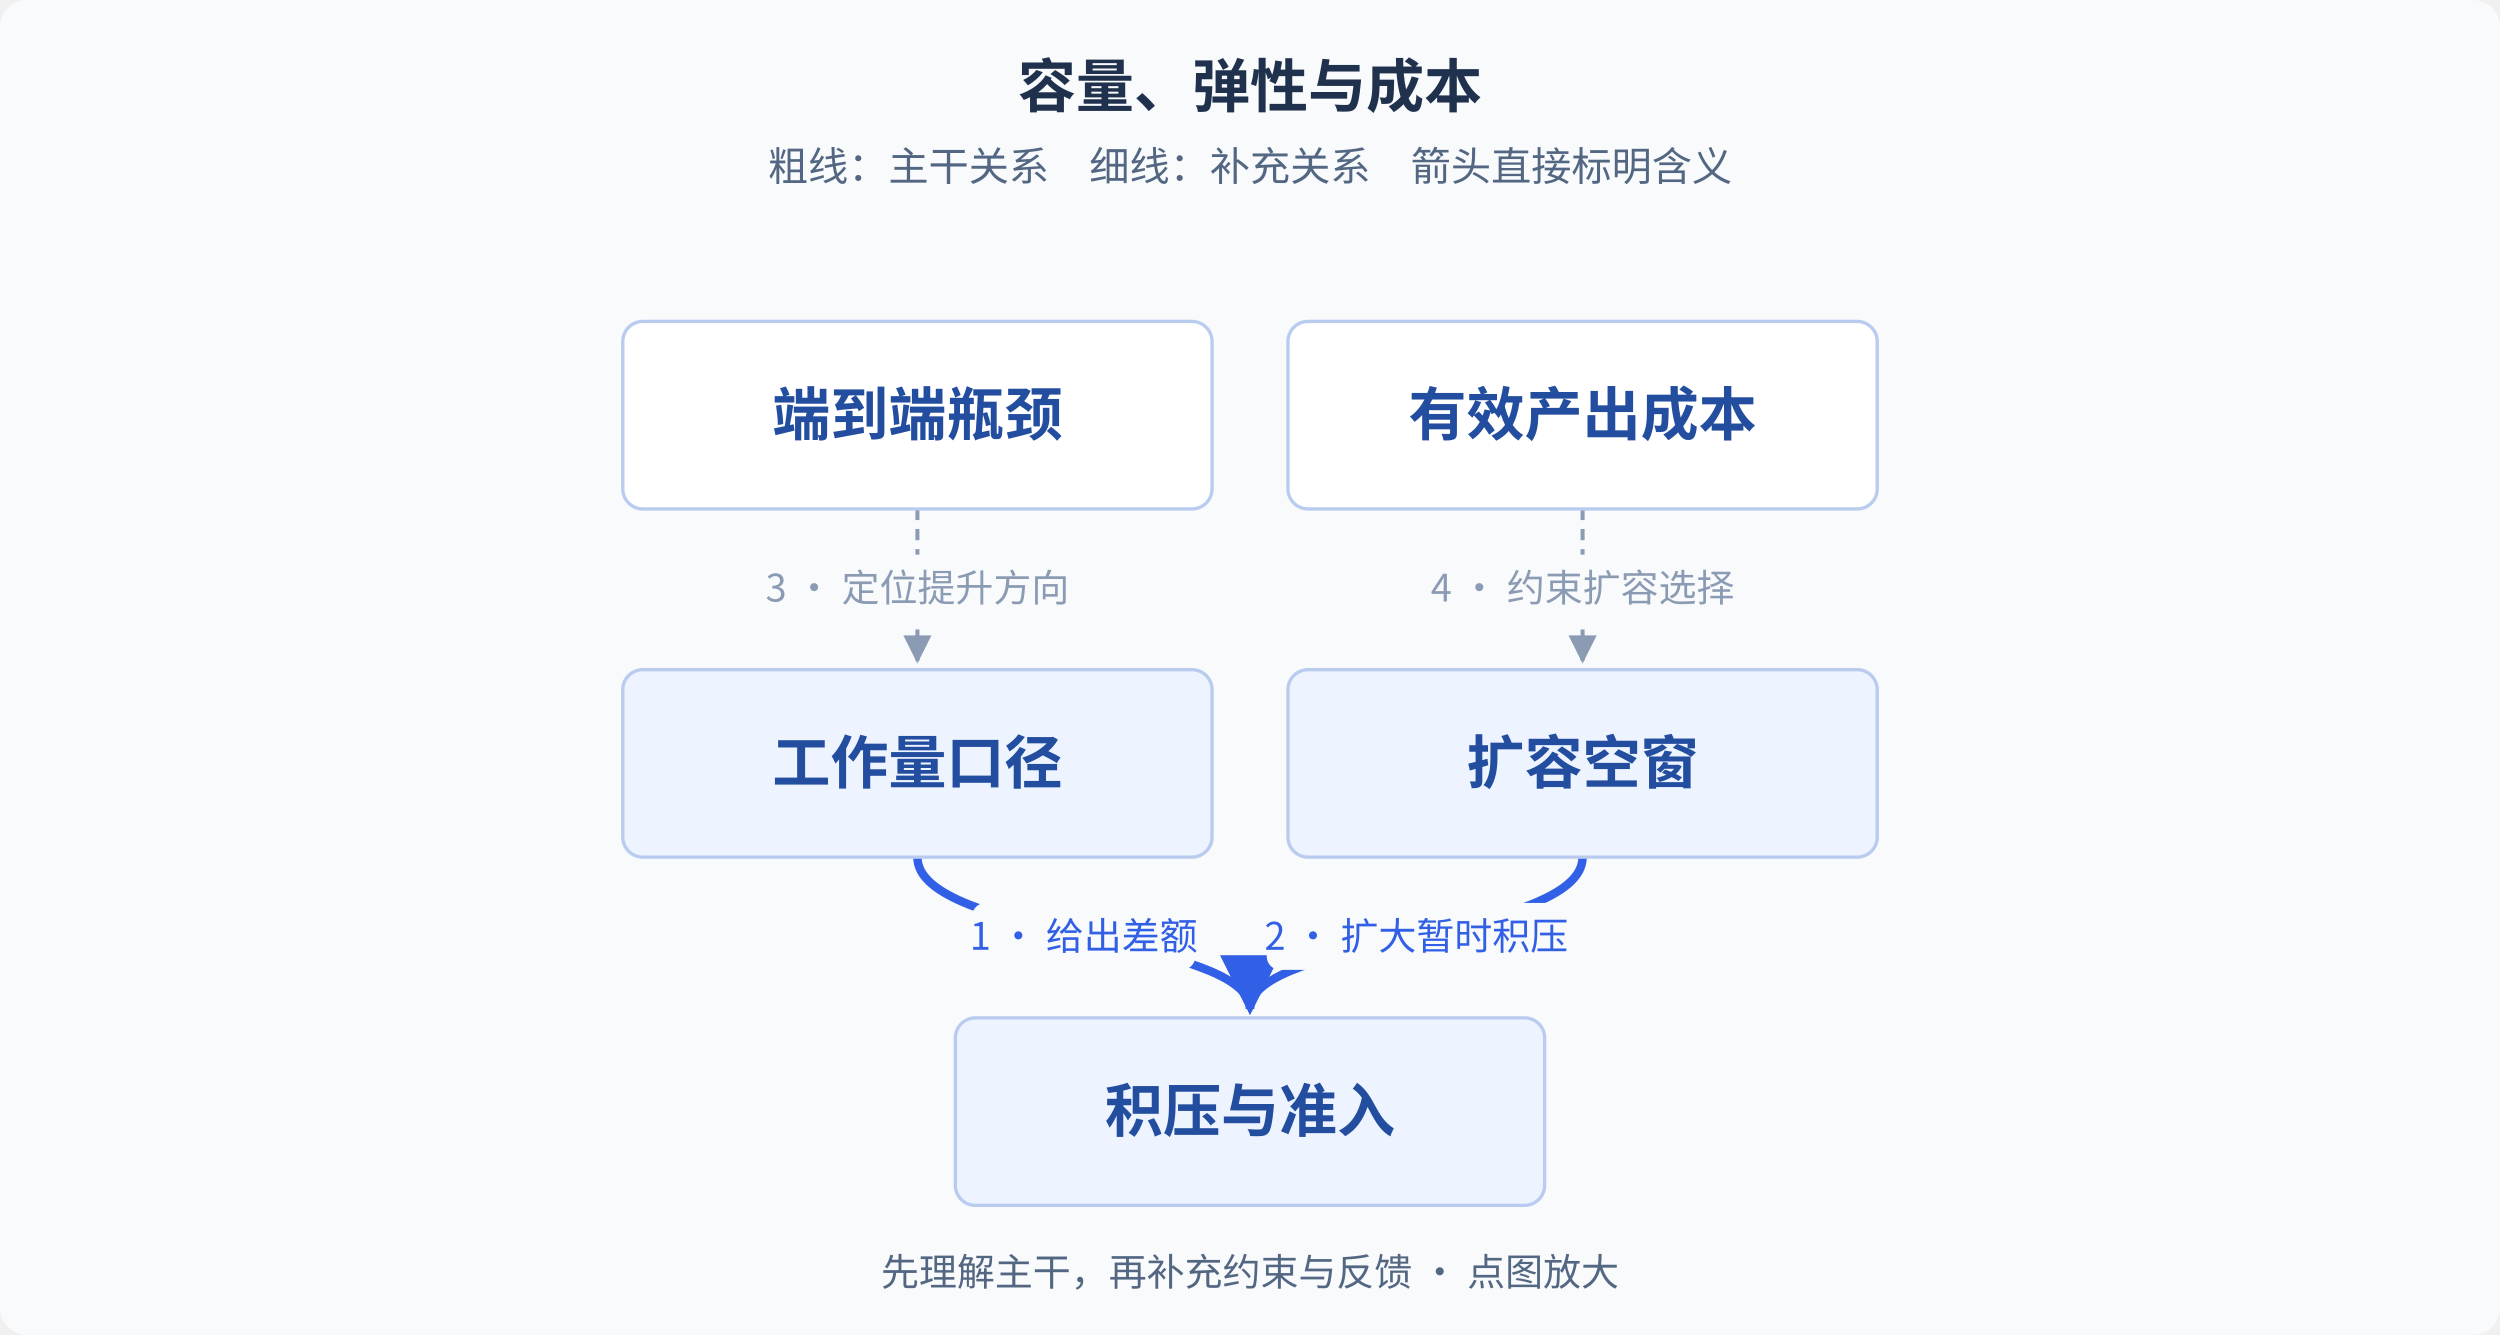
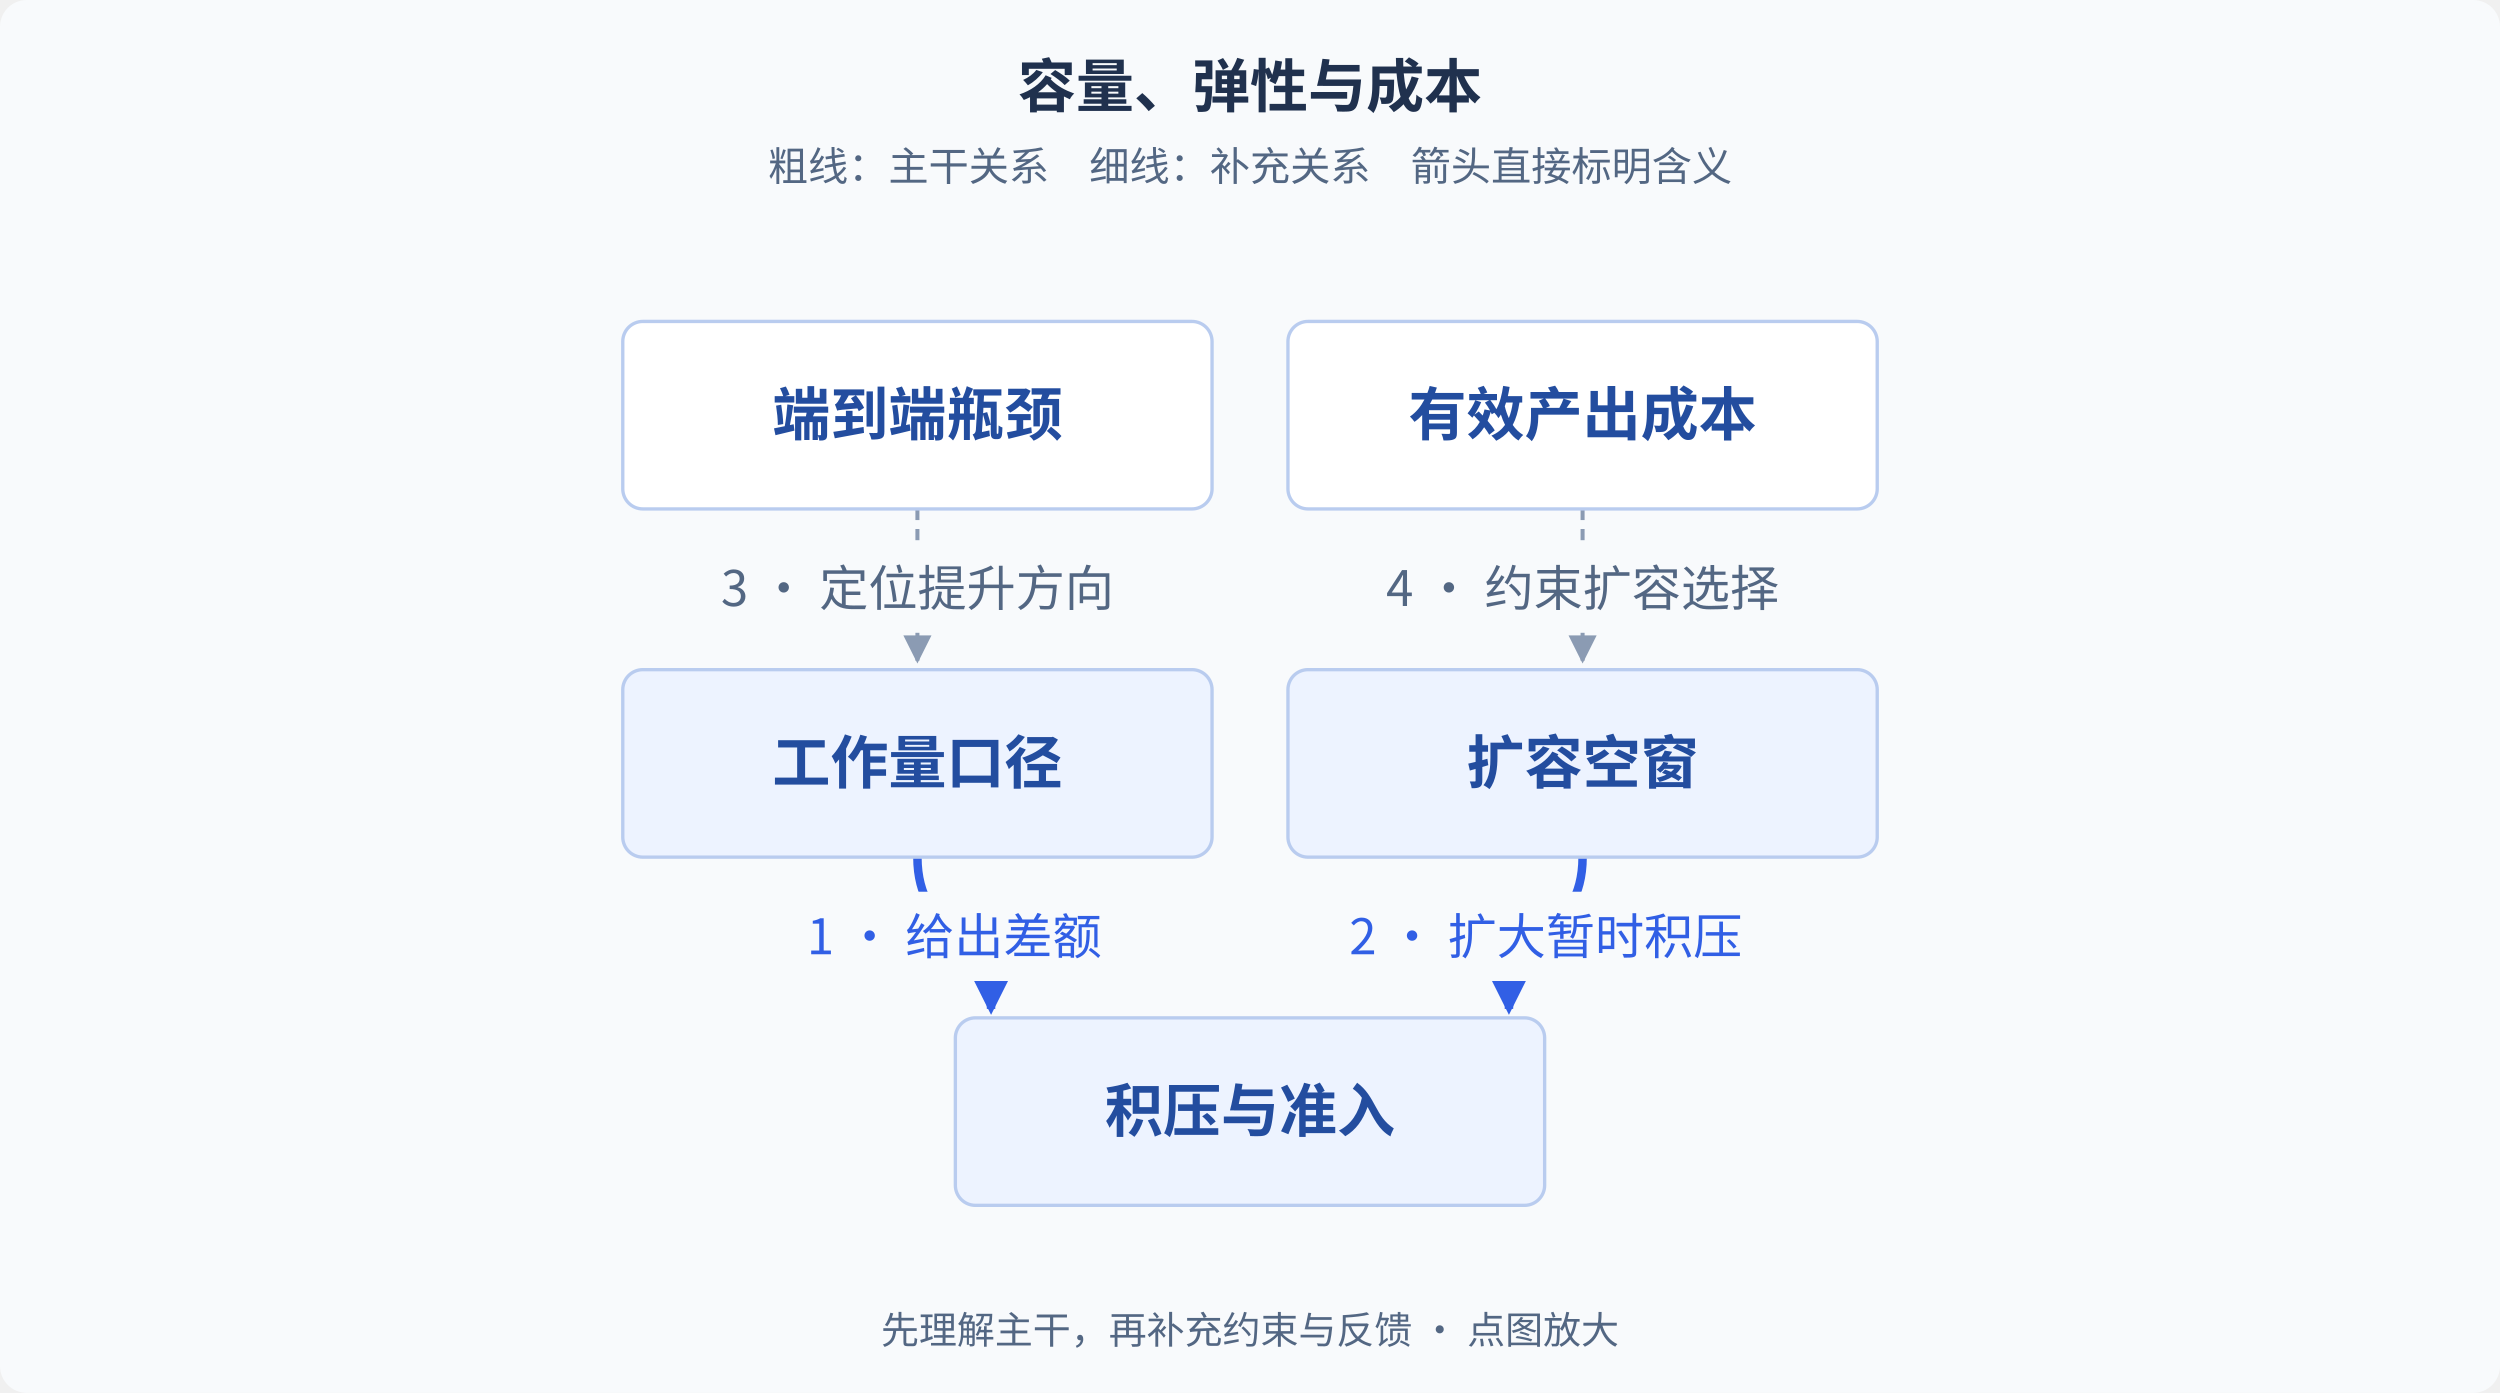
- <svg xmlns="http://www.w3.org/2000/svg" viewBox="0 0 1120 598" role="img" aria-labelledby="title desc">
+ <svg xmlns="http://www.w3.org/2000/svg" viewBox="0 0 1120 624" role="img" aria-labelledby="title desc">
  <defs>
    <marker id="arrow-main" viewBox="0 0 10 10" refX="9" refY="5" markerWidth="7" markerHeight="7" orient="auto-start-reverse">
      <path d="M0 0L10 5L0 10Z" fill="#315fe5" />
    </marker>
    <marker id="arrow-other" viewBox="0 0 10 10" refX="9" refY="5" markerWidth="7" markerHeight="7" orient="auto-start-reverse">
      <path d="M0 0L10 5L0 10Z" fill="#8b9bb3" />
    </marker>
  </defs>
-   <rect width="1120" height="598" rx="12" fill="#f8fafc" />
+   <rect width="1120" height="624" rx="12" fill="#f8fafc" />
  <g font-family="PingFang SC,Microsoft YaHei,Noto Sans CJK SC,sans-serif">
    <text x="560" y="48" text-anchor="middle" font-size="26" font-weight="650" fill="#20314e">容量、弹性与成本</text>
    <text x="560" y="81" text-anchor="middle" font-size="18" fill="#536783">粗线：主干关系　细线：补充关系　箭头直接标明含义</text>
-     <path data-edge="capacity-units queue-backpressure" data-emphasis="main" d="M411.0 384 C411.0 420.0 560.0 420.0 560.0 452" fill="none" stroke="#315fe5" stroke-width="3.8" marker-end="url(#arrow-main)" />
-     <path data-edge="scaling-delay queue-backpressure" data-emphasis="main" d="M709.0 384 C709.0 420.0 560.0 420.0 560.0 452" fill="none" stroke="#315fe5" stroke-width="3.8" marker-end="url(#arrow-main)" />
+     <path data-edge="capacity-units queue-backpressure" data-emphasis="main" d="M411.0 384 C411.0 420.0 444.0 420.0 444.0 452" fill="none" stroke="#315fe5" stroke-width="3.8" marker-end="url(#arrow-main)" />
+     <path data-edge="scaling-delay queue-backpressure" data-emphasis="main" d="M709.0 384 C709.0 420.0 676.0 420.0 676.0 452" fill="none" stroke="#315fe5" stroke-width="3.8" marker-end="url(#arrow-main)" />
    <path data-edge="performance-budget capacity-units" data-emphasis="other" d="M411.0 228 C411.0 264.0 411.0 264.0 411.0 296" fill="none" stroke="#8b9bb3" stroke-width="1.8" stroke-dasharray="5 4" marker-end="url(#arrow-other)" />
    <path data-edge="cost-efficiency scaling-delay" data-emphasis="other" d="M709.0 228 C709.0 264.0 709.0 264.0 709.0 296" fill="none" stroke="#8b9bb3" stroke-width="1.8" stroke-dasharray="5 4" marker-end="url(#arrow-other)" />
    <g data-relation-label="1">
-       <rect x="435.5" y="404.5" width="100" height="30" rx="6" fill="#f8fafc" />
-       <text x="485.5" y="425.5" text-anchor="middle" fill="#315fe5" font-size="17">1 · 给出差额</text>
+       <rect x="349.26" y="399.5" width="156.48" height="40" rx="6" fill="#f8fafc" />
+       <text x="427.5" y="427.5" text-anchor="middle" fill="#315fe5" font-size="22">1 · 给出差额</text>
    </g>
    <g data-relation-label="2">
-       <rect x="567.5" y="404.5" width="134" height="30" rx="6" fill="#f8fafc" />
-       <text x="634.5" y="425.5" text-anchor="middle" fill="#315fe5" font-size="17">2 · 扩大暂时积压</text>
+       <rect x="592.26" y="399.5" width="200.48" height="40" rx="6" fill="#f8fafc" />
+       <text x="692.5" y="427.5" text-anchor="middle" fill="#315fe5" font-size="22">2 · 扩大暂时积压</text>
    </g>
    <g data-relation-label="3">
-       <rect x="344.0" y="248.5" width="134" height="30" rx="6" fill="#f8fafc" />
-       <text x="411.0" y="269.5" text-anchor="middle" fill="#8b9bb3" font-size="17">3 · 定位提升方向</text>
+       <rect x="310.76" y="243.5" width="200.48" height="40" rx="6" fill="#f8fafc" />
+       <text x="411.0" y="271.5" text-anchor="middle" fill="#536783" font-size="22">3 · 定位提升方向</text>
    </g>
    <g data-relation-label="4">
-       <rect x="642.0" y="248.5" width="134" height="30" rx="6" fill="#f8fafc" />
-       <text x="709.0" y="269.5" text-anchor="middle" fill="#8b9bb3" font-size="17">4 · 约束扩容选择</text>
+       <rect x="608.76" y="243.5" width="200.48" height="40" rx="6" fill="#f8fafc" />
+       <text x="709.0" y="271.5" text-anchor="middle" fill="#536783" font-size="22">4 · 约束扩容选择</text>
    </g>
    <g data-concept="capacity-units">
      <rect x="279.0" y="300" width="264" height="84" rx="9" fill="#edf3ff" stroke="#b9ccef" stroke-width="1.5" />
      <text x="411.0" y="351" text-anchor="middle" fill="#234d9f" font-size="26" font-weight="600">工作量口径</text>
    </g>
    <g data-concept="queue-backpressure">
      <rect x="428.0" y="456" width="264" height="84" rx="9" fill="#edf3ff" stroke="#b9ccef" stroke-width="1.5" />
      <text x="560.0" y="507" text-anchor="middle" fill="#234d9f" font-size="26" font-weight="600">积压与准入</text>
    </g>
    <g data-concept="scaling-delay">
      <rect x="577.0" y="300" width="264" height="84" rx="9" fill="#edf3ff" stroke="#b9ccef" stroke-width="1.5" />
      <text x="709.0" y="351" text-anchor="middle" fill="#234d9f" font-size="26" font-weight="600">扩容空窗</text>
    </g>
    <g data-concept="performance-budget">
      <rect x="279.0" y="144" width="264" height="84" rx="9" fill="#fff" stroke="#b9ccef" stroke-width="1.5" />
      <text x="411.0" y="195" text-anchor="middle" fill="#234d9f" font-size="26" font-weight="600">端到端瓶颈</text>
    </g>
    <g data-concept="cost-efficiency">
      <rect x="577.0" y="144" width="264" height="84" rx="9" fill="#fff" stroke="#b9ccef" stroke-width="1.5" />
      <text x="709.0" y="195" text-anchor="middle" fill="#234d9f" font-size="26" font-weight="600">有效产出成本</text>
    </g>
-     <text x="560" y="576" text-anchor="middle" fill="#536783" font-size="17">先理解主干，再补充约束与反馈 · 点图放大</text>
+     <text x="560" y="602" text-anchor="middle" fill="#536783" font-size="17">先理解主干，再补充约束与反馈 · 点图放大</text>
  </g>
</svg>
